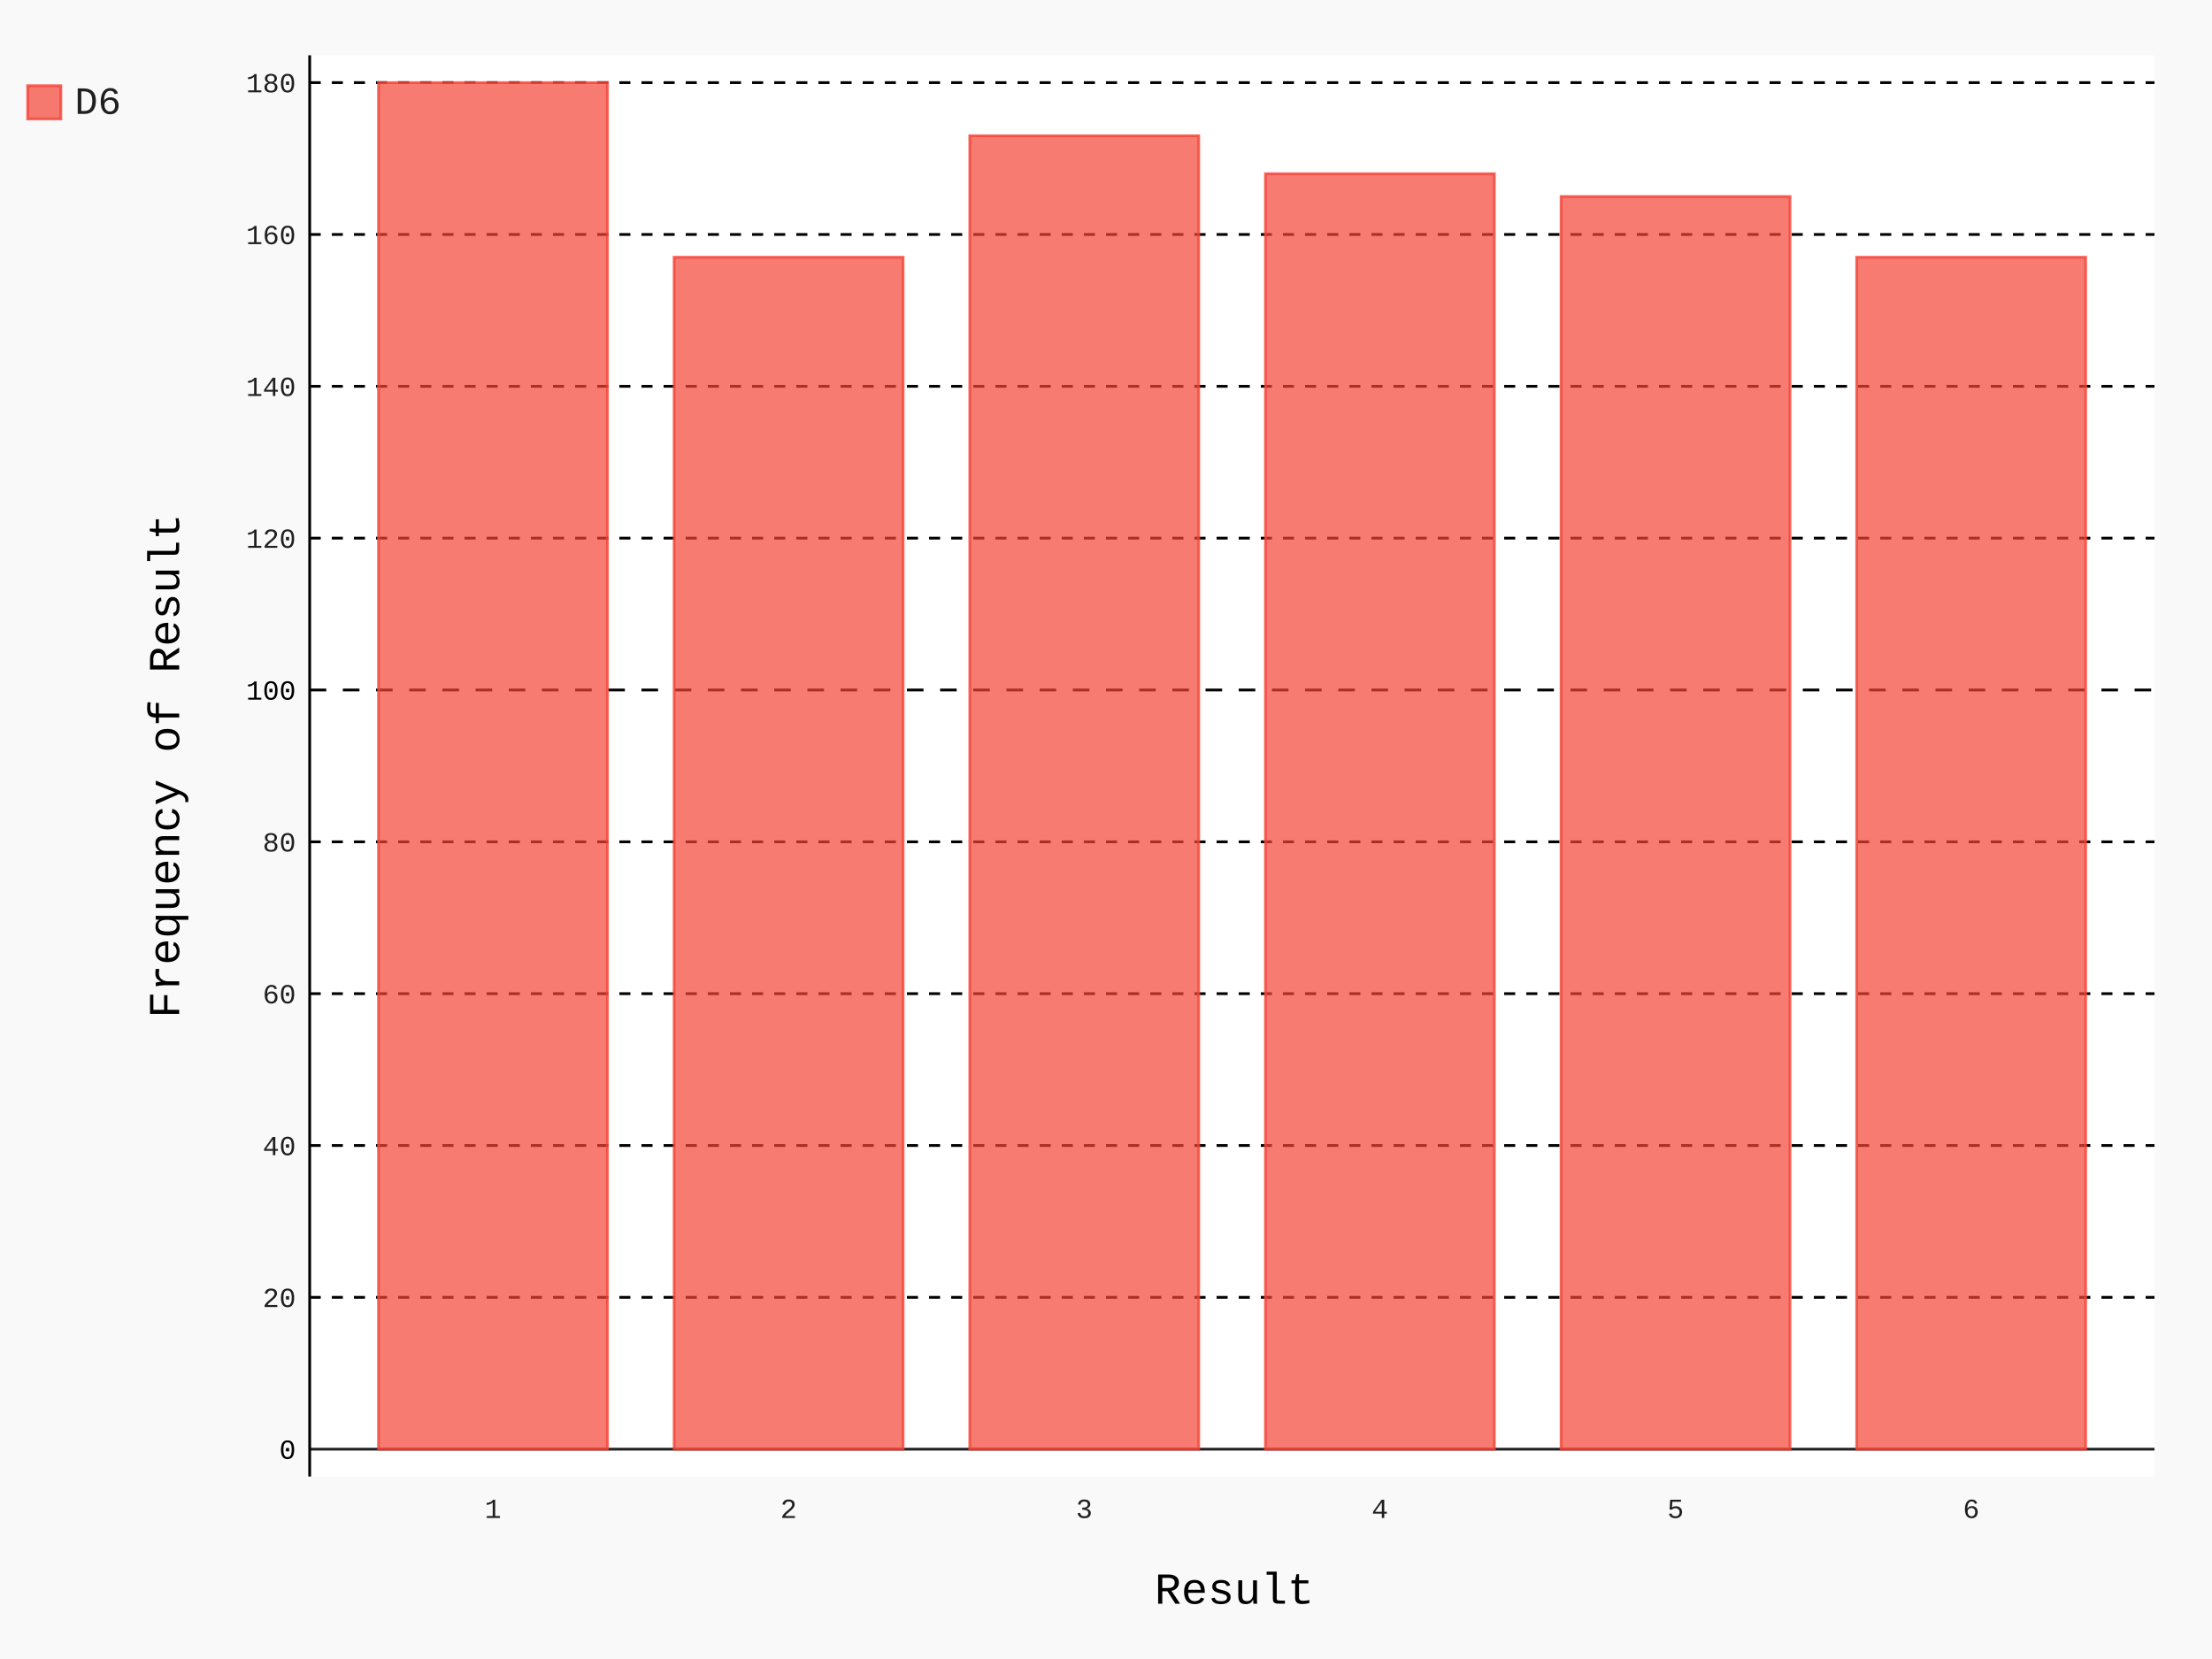
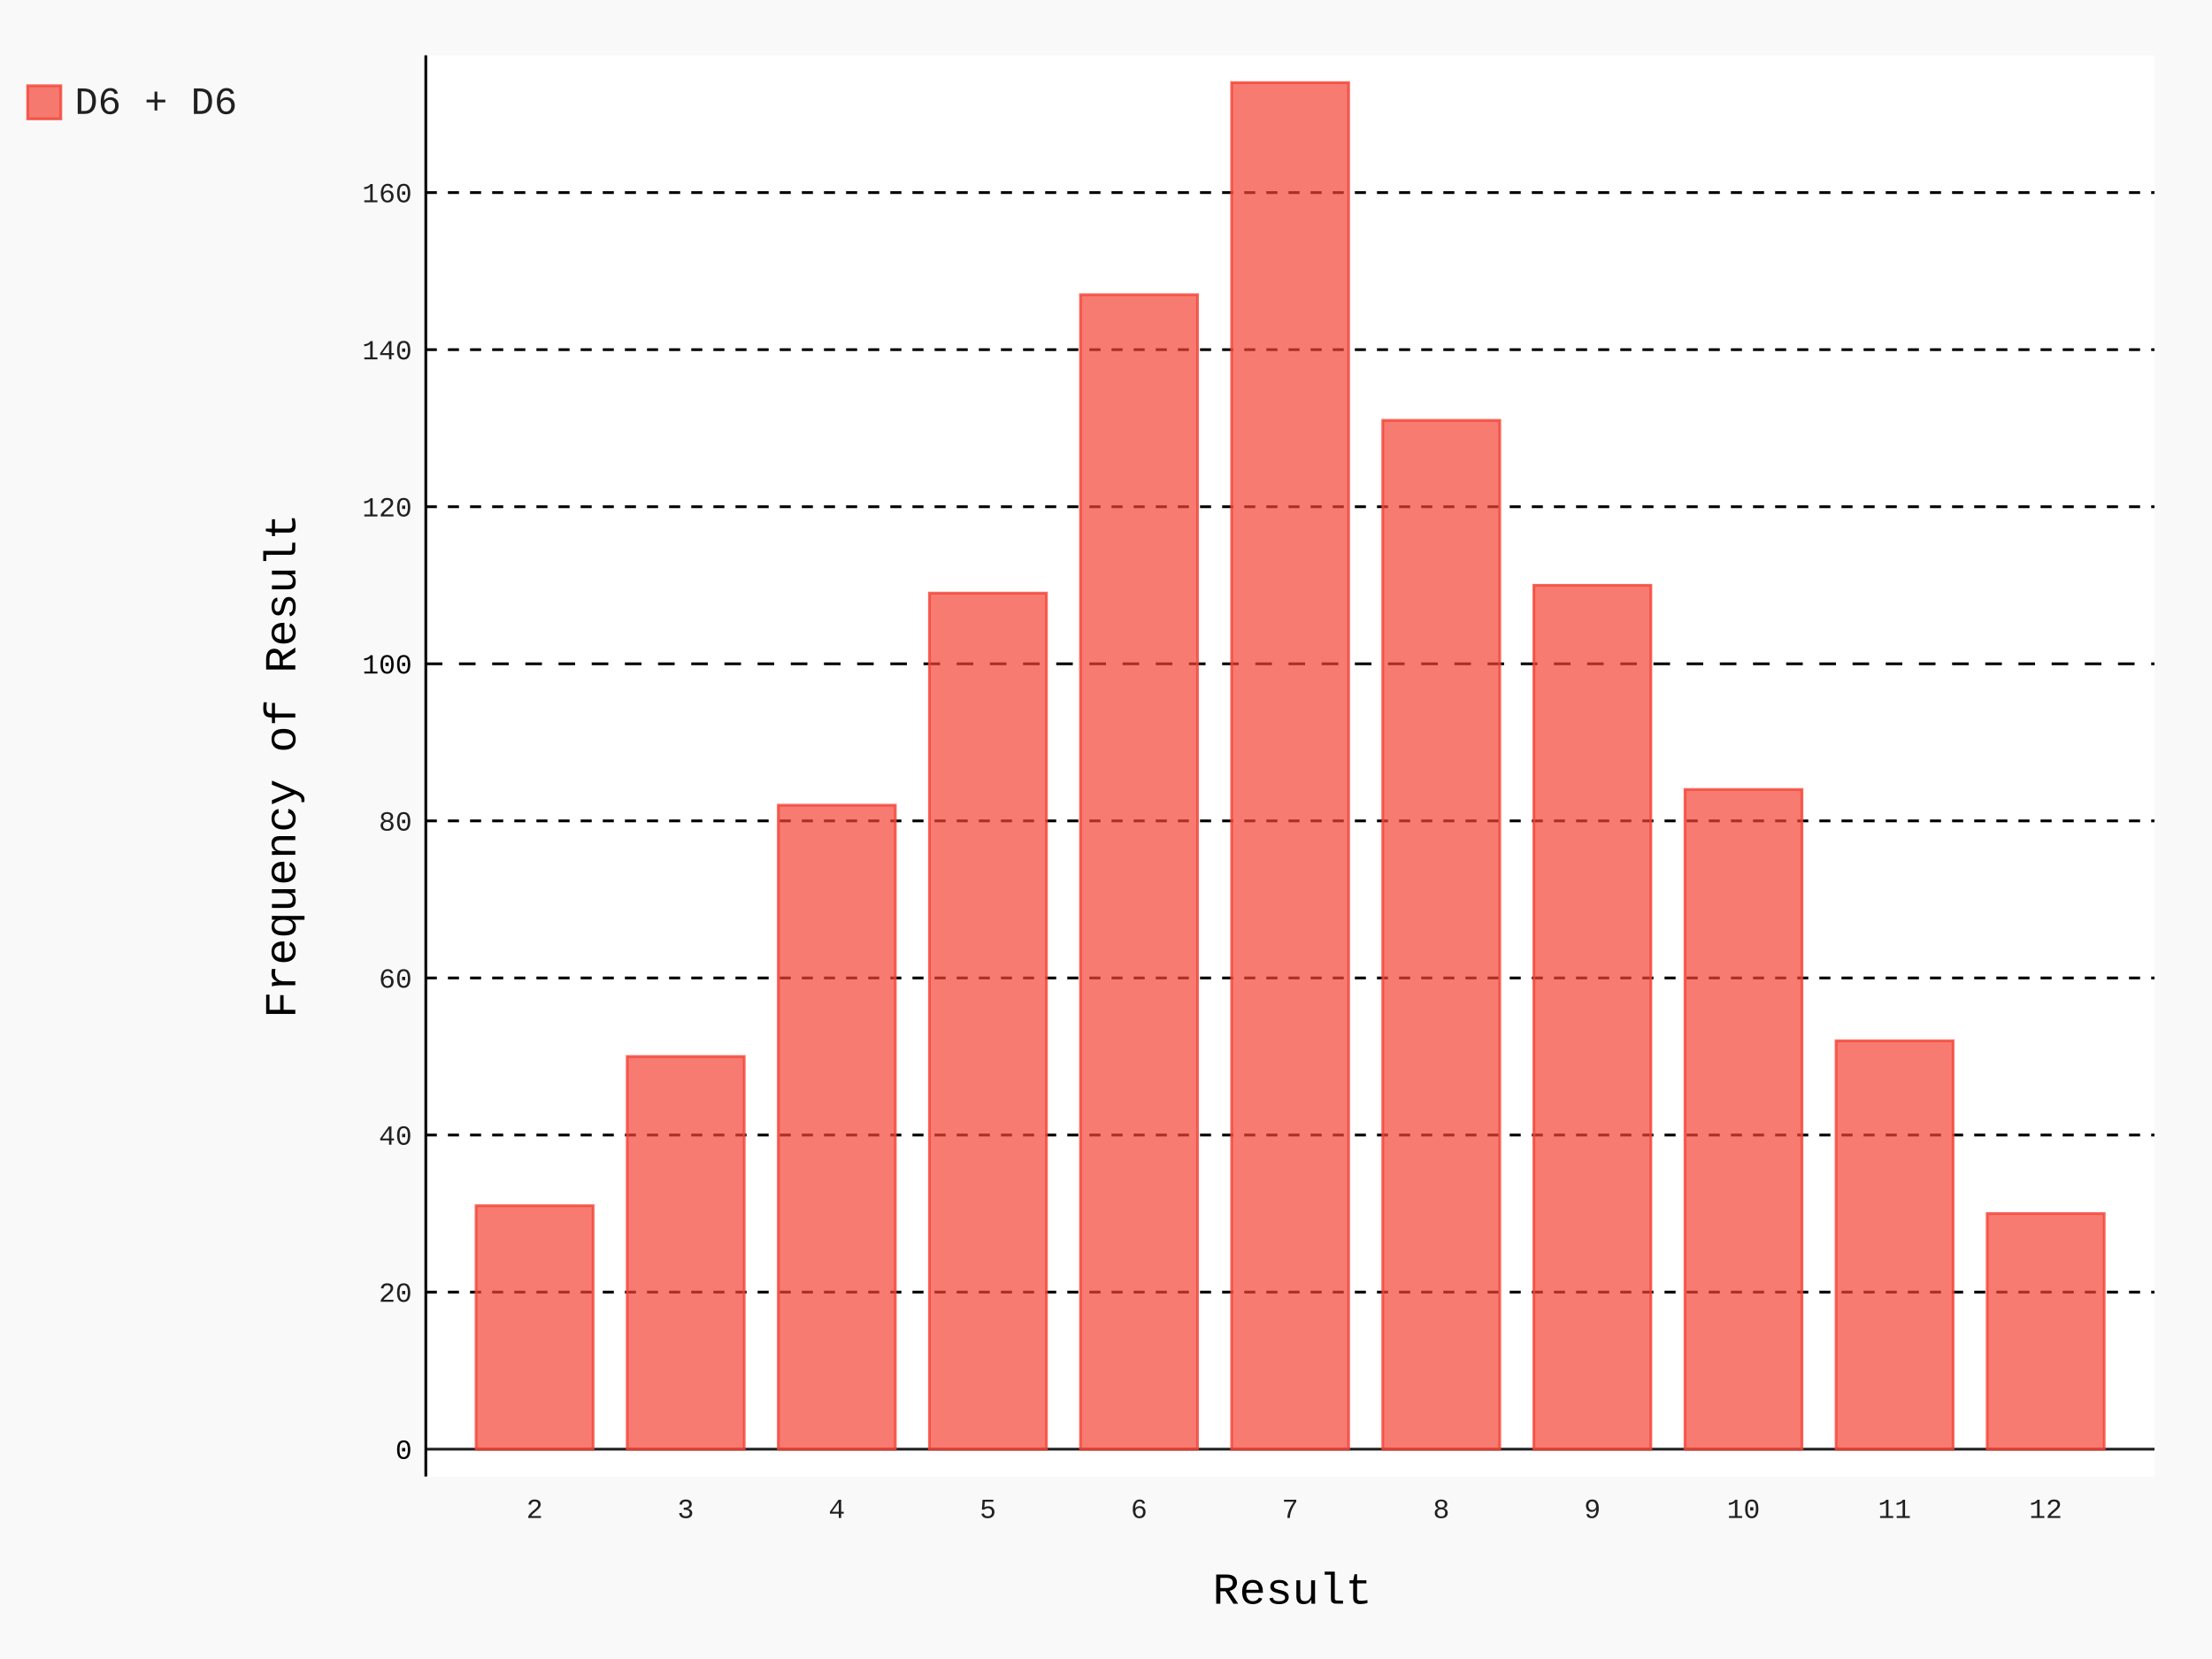
- <svg xmlns="http://www.w3.org/2000/svg" id="chart-5a8551c6-ef47-4065-a52c-cf9d00299de7" class="pygal-chart" viewBox="0 0 800 600">
+ <svg xmlns="http://www.w3.org/2000/svg" id="chart-4124ce3a-347a-4355-ae72-1b13f92923eb" class="pygal-chart" viewBox="0 0 800 600">
  <defs>
-     <style type="text/css">#chart-5a8551c6-ef47-4065-a52c-cf9d00299de7{-webkit-user-select:none;-webkit-font-smoothing:antialiased;font-family:Consolas,"Liberation Mono",Menlo,Courier,monospace}#chart-5a8551c6-ef47-4065-a52c-cf9d00299de7 .title{font-family:Consolas,"Liberation Mono",Menlo,Courier,monospace;font-size:16px}#chart-5a8551c6-ef47-4065-a52c-cf9d00299de7 .legends .legend text{font-family:Consolas,"Liberation Mono",Menlo,Courier,monospace;font-size:14px}#chart-5a8551c6-ef47-4065-a52c-cf9d00299de7 .axis text{font-family:Consolas,"Liberation Mono",Menlo,Courier,monospace;font-size:10px}#chart-5a8551c6-ef47-4065-a52c-cf9d00299de7 .axis text.major{font-family:Consolas,"Liberation Mono",Menlo,Courier,monospace;font-size:10px}#chart-5a8551c6-ef47-4065-a52c-cf9d00299de7 .text-overlay text.value{font-family:Consolas,"Liberation Mono",Menlo,Courier,monospace;font-size:16px}#chart-5a8551c6-ef47-4065-a52c-cf9d00299de7 .text-overlay text.label{font-family:Consolas,"Liberation Mono",Menlo,Courier,monospace;font-size:10px}#chart-5a8551c6-ef47-4065-a52c-cf9d00299de7 .tooltip{font-family:Consolas,"Liberation Mono",Menlo,Courier,monospace;font-size:14px}#chart-5a8551c6-ef47-4065-a52c-cf9d00299de7 text.no_data{font-family:Consolas,"Liberation Mono",Menlo,Courier,monospace;font-size:64px}
- #chart-5a8551c6-ef47-4065-a52c-cf9d00299de7{background-color:rgba(249,249,249,1)}#chart-5a8551c6-ef47-4065-a52c-cf9d00299de7 path,#chart-5a8551c6-ef47-4065-a52c-cf9d00299de7 line,#chart-5a8551c6-ef47-4065-a52c-cf9d00299de7 rect,#chart-5a8551c6-ef47-4065-a52c-cf9d00299de7 circle{-webkit-transition:150ms;-moz-transition:150ms;transition:150ms}#chart-5a8551c6-ef47-4065-a52c-cf9d00299de7 .graph &gt; .background{fill:rgba(249,249,249,1)}#chart-5a8551c6-ef47-4065-a52c-cf9d00299de7 .plot &gt; .background{fill:rgba(255,255,255,1)}#chart-5a8551c6-ef47-4065-a52c-cf9d00299de7 .graph{fill:rgba(0,0,0,.87)}#chart-5a8551c6-ef47-4065-a52c-cf9d00299de7 text.no_data{fill:rgba(0,0,0,1)}#chart-5a8551c6-ef47-4065-a52c-cf9d00299de7 .title{fill:rgba(0,0,0,1)}#chart-5a8551c6-ef47-4065-a52c-cf9d00299de7 .legends .legend text{fill:rgba(0,0,0,.87)}#chart-5a8551c6-ef47-4065-a52c-cf9d00299de7 .legends .legend:hover text{fill:rgba(0,0,0,1)}#chart-5a8551c6-ef47-4065-a52c-cf9d00299de7 .axis .line{stroke:rgba(0,0,0,1)}#chart-5a8551c6-ef47-4065-a52c-cf9d00299de7 .axis .guide.line{stroke:rgba(0,0,0,.54)}#chart-5a8551c6-ef47-4065-a52c-cf9d00299de7 .axis .major.line{stroke:rgba(0,0,0,.87)}#chart-5a8551c6-ef47-4065-a52c-cf9d00299de7 .axis text.major{fill:rgba(0,0,0,1)}#chart-5a8551c6-ef47-4065-a52c-cf9d00299de7 .axis.y .guides:hover .guide.line,#chart-5a8551c6-ef47-4065-a52c-cf9d00299de7 .line-graph .axis.x .guides:hover .guide.line,#chart-5a8551c6-ef47-4065-a52c-cf9d00299de7 .stackedline-graph .axis.x .guides:hover .guide.line,#chart-5a8551c6-ef47-4065-a52c-cf9d00299de7 .xy-graph .axis.x .guides:hover .guide.line{stroke:rgba(0,0,0,1)}#chart-5a8551c6-ef47-4065-a52c-cf9d00299de7 .axis .guides:hover text{fill:rgba(0,0,0,1)}#chart-5a8551c6-ef47-4065-a52c-cf9d00299de7 .reactive{fill-opacity:.7;stroke-opacity:.8;stroke-width:1}#chart-5a8551c6-ef47-4065-a52c-cf9d00299de7 .ci{stroke:rgba(0,0,0,.87)}#chart-5a8551c6-ef47-4065-a52c-cf9d00299de7 .reactive.active,#chart-5a8551c6-ef47-4065-a52c-cf9d00299de7 .active .reactive{fill-opacity:.8;stroke-opacity:.9;stroke-width:4}#chart-5a8551c6-ef47-4065-a52c-cf9d00299de7 .ci .reactive.active{stroke-width:1.5}#chart-5a8551c6-ef47-4065-a52c-cf9d00299de7 .series text{fill:rgba(0,0,0,1)}#chart-5a8551c6-ef47-4065-a52c-cf9d00299de7 .tooltip rect{fill:rgba(255,255,255,1);stroke:rgba(0,0,0,1);-webkit-transition:opacity 150ms;-moz-transition:opacity 150ms;transition:opacity 150ms}#chart-5a8551c6-ef47-4065-a52c-cf9d00299de7 .tooltip .label{fill:rgba(0,0,0,.87)}#chart-5a8551c6-ef47-4065-a52c-cf9d00299de7 .tooltip .label{fill:rgba(0,0,0,.87)}#chart-5a8551c6-ef47-4065-a52c-cf9d00299de7 .tooltip .legend{font-size:.8em;fill:rgba(0,0,0,.54)}#chart-5a8551c6-ef47-4065-a52c-cf9d00299de7 .tooltip .x_label{font-size:.6em;fill:rgba(0,0,0,1)}#chart-5a8551c6-ef47-4065-a52c-cf9d00299de7 .tooltip .xlink{font-size:.5em;text-decoration:underline}#chart-5a8551c6-ef47-4065-a52c-cf9d00299de7 .tooltip .value{font-size:1.5em}#chart-5a8551c6-ef47-4065-a52c-cf9d00299de7 .bound{font-size:.5em}#chart-5a8551c6-ef47-4065-a52c-cf9d00299de7 .max-value{font-size:.75em;fill:rgba(0,0,0,.54)}#chart-5a8551c6-ef47-4065-a52c-cf9d00299de7 .map-element{fill:rgba(255,255,255,1);stroke:rgba(0,0,0,.54) !important}#chart-5a8551c6-ef47-4065-a52c-cf9d00299de7 .map-element .reactive{fill-opacity:inherit;stroke-opacity:inherit}#chart-5a8551c6-ef47-4065-a52c-cf9d00299de7 .color-0,#chart-5a8551c6-ef47-4065-a52c-cf9d00299de7 .color-0 a:visited{stroke:#F44336;fill:#F44336}#chart-5a8551c6-ef47-4065-a52c-cf9d00299de7 .text-overlay .color-0 text{fill:black}
- #chart-5a8551c6-ef47-4065-a52c-cf9d00299de7 text.no_data{text-anchor:middle}#chart-5a8551c6-ef47-4065-a52c-cf9d00299de7 .guide.line{fill:none}#chart-5a8551c6-ef47-4065-a52c-cf9d00299de7 .centered{text-anchor:middle}#chart-5a8551c6-ef47-4065-a52c-cf9d00299de7 .title{text-anchor:middle}#chart-5a8551c6-ef47-4065-a52c-cf9d00299de7 .legends .legend text{fill-opacity:1}#chart-5a8551c6-ef47-4065-a52c-cf9d00299de7 .axis.x text{text-anchor:middle}#chart-5a8551c6-ef47-4065-a52c-cf9d00299de7 .axis.x:not(.web) text[transform]{text-anchor:start}#chart-5a8551c6-ef47-4065-a52c-cf9d00299de7 .axis.x:not(.web) text[transform].backwards{text-anchor:end}#chart-5a8551c6-ef47-4065-a52c-cf9d00299de7 .axis.y text{text-anchor:end}#chart-5a8551c6-ef47-4065-a52c-cf9d00299de7 .axis.y text[transform].backwards{text-anchor:start}#chart-5a8551c6-ef47-4065-a52c-cf9d00299de7 .axis.y2 text{text-anchor:start}#chart-5a8551c6-ef47-4065-a52c-cf9d00299de7 .axis.y2 text[transform].backwards{text-anchor:end}#chart-5a8551c6-ef47-4065-a52c-cf9d00299de7 .axis .guide.line{stroke-dasharray:4,4;stroke:black}#chart-5a8551c6-ef47-4065-a52c-cf9d00299de7 .axis .major.guide.line{stroke-dasharray:6,6;stroke:black}#chart-5a8551c6-ef47-4065-a52c-cf9d00299de7 .horizontal .axis.y .guide.line,#chart-5a8551c6-ef47-4065-a52c-cf9d00299de7 .horizontal .axis.y2 .guide.line,#chart-5a8551c6-ef47-4065-a52c-cf9d00299de7 .vertical .axis.x .guide.line{opacity:0}#chart-5a8551c6-ef47-4065-a52c-cf9d00299de7 .horizontal .axis.always_show .guide.line,#chart-5a8551c6-ef47-4065-a52c-cf9d00299de7 .vertical .axis.always_show .guide.line{opacity:1 !important}#chart-5a8551c6-ef47-4065-a52c-cf9d00299de7 .axis.y .guides:hover .guide.line,#chart-5a8551c6-ef47-4065-a52c-cf9d00299de7 .axis.y2 .guides:hover .guide.line,#chart-5a8551c6-ef47-4065-a52c-cf9d00299de7 .axis.x .guides:hover .guide.line{opacity:1}#chart-5a8551c6-ef47-4065-a52c-cf9d00299de7 .axis .guides:hover text{opacity:1}#chart-5a8551c6-ef47-4065-a52c-cf9d00299de7 .nofill{fill:none}#chart-5a8551c6-ef47-4065-a52c-cf9d00299de7 .subtle-fill{fill-opacity:.2}#chart-5a8551c6-ef47-4065-a52c-cf9d00299de7 .dot{stroke-width:1px;fill-opacity:1;stroke-opacity:1}#chart-5a8551c6-ef47-4065-a52c-cf9d00299de7 .dot.active{stroke-width:5px}#chart-5a8551c6-ef47-4065-a52c-cf9d00299de7 .dot.negative{fill:transparent}#chart-5a8551c6-ef47-4065-a52c-cf9d00299de7 text,#chart-5a8551c6-ef47-4065-a52c-cf9d00299de7 tspan{stroke:none !important}#chart-5a8551c6-ef47-4065-a52c-cf9d00299de7 .series text.active{opacity:1}#chart-5a8551c6-ef47-4065-a52c-cf9d00299de7 .tooltip rect{fill-opacity:.95;stroke-width:.5}#chart-5a8551c6-ef47-4065-a52c-cf9d00299de7 .tooltip text{fill-opacity:1}#chart-5a8551c6-ef47-4065-a52c-cf9d00299de7 .showable{visibility:hidden}#chart-5a8551c6-ef47-4065-a52c-cf9d00299de7 .showable.shown{visibility:visible}#chart-5a8551c6-ef47-4065-a52c-cf9d00299de7 .gauge-background{fill:rgba(229,229,229,1);stroke:none}#chart-5a8551c6-ef47-4065-a52c-cf9d00299de7 .bg-lines{stroke:rgba(249,249,249,1);stroke-width:2px}</style>
+     <style type="text/css">#chart-4124ce3a-347a-4355-ae72-1b13f92923eb{-webkit-user-select:none;-webkit-font-smoothing:antialiased;font-family:Consolas,"Liberation Mono",Menlo,Courier,monospace}#chart-4124ce3a-347a-4355-ae72-1b13f92923eb .title{font-family:Consolas,"Liberation Mono",Menlo,Courier,monospace;font-size:16px}#chart-4124ce3a-347a-4355-ae72-1b13f92923eb .legends .legend text{font-family:Consolas,"Liberation Mono",Menlo,Courier,monospace;font-size:14px}#chart-4124ce3a-347a-4355-ae72-1b13f92923eb .axis text{font-family:Consolas,"Liberation Mono",Menlo,Courier,monospace;font-size:10px}#chart-4124ce3a-347a-4355-ae72-1b13f92923eb .axis text.major{font-family:Consolas,"Liberation Mono",Menlo,Courier,monospace;font-size:10px}#chart-4124ce3a-347a-4355-ae72-1b13f92923eb .text-overlay text.value{font-family:Consolas,"Liberation Mono",Menlo,Courier,monospace;font-size:16px}#chart-4124ce3a-347a-4355-ae72-1b13f92923eb .text-overlay text.label{font-family:Consolas,"Liberation Mono",Menlo,Courier,monospace;font-size:10px}#chart-4124ce3a-347a-4355-ae72-1b13f92923eb .tooltip{font-family:Consolas,"Liberation Mono",Menlo,Courier,monospace;font-size:14px}#chart-4124ce3a-347a-4355-ae72-1b13f92923eb text.no_data{font-family:Consolas,"Liberation Mono",Menlo,Courier,monospace;font-size:64px}
+ #chart-4124ce3a-347a-4355-ae72-1b13f92923eb{background-color:rgba(249,249,249,1)}#chart-4124ce3a-347a-4355-ae72-1b13f92923eb path,#chart-4124ce3a-347a-4355-ae72-1b13f92923eb line,#chart-4124ce3a-347a-4355-ae72-1b13f92923eb rect,#chart-4124ce3a-347a-4355-ae72-1b13f92923eb circle{-webkit-transition:150ms;-moz-transition:150ms;transition:150ms}#chart-4124ce3a-347a-4355-ae72-1b13f92923eb .graph &gt; .background{fill:rgba(249,249,249,1)}#chart-4124ce3a-347a-4355-ae72-1b13f92923eb .plot &gt; .background{fill:rgba(255,255,255,1)}#chart-4124ce3a-347a-4355-ae72-1b13f92923eb .graph{fill:rgba(0,0,0,.87)}#chart-4124ce3a-347a-4355-ae72-1b13f92923eb text.no_data{fill:rgba(0,0,0,1)}#chart-4124ce3a-347a-4355-ae72-1b13f92923eb .title{fill:rgba(0,0,0,1)}#chart-4124ce3a-347a-4355-ae72-1b13f92923eb .legends .legend text{fill:rgba(0,0,0,.87)}#chart-4124ce3a-347a-4355-ae72-1b13f92923eb .legends .legend:hover text{fill:rgba(0,0,0,1)}#chart-4124ce3a-347a-4355-ae72-1b13f92923eb .axis .line{stroke:rgba(0,0,0,1)}#chart-4124ce3a-347a-4355-ae72-1b13f92923eb .axis .guide.line{stroke:rgba(0,0,0,.54)}#chart-4124ce3a-347a-4355-ae72-1b13f92923eb .axis .major.line{stroke:rgba(0,0,0,.87)}#chart-4124ce3a-347a-4355-ae72-1b13f92923eb .axis text.major{fill:rgba(0,0,0,1)}#chart-4124ce3a-347a-4355-ae72-1b13f92923eb .axis.y .guides:hover .guide.line,#chart-4124ce3a-347a-4355-ae72-1b13f92923eb .line-graph .axis.x .guides:hover .guide.line,#chart-4124ce3a-347a-4355-ae72-1b13f92923eb .stackedline-graph .axis.x .guides:hover .guide.line,#chart-4124ce3a-347a-4355-ae72-1b13f92923eb .xy-graph .axis.x .guides:hover .guide.line{stroke:rgba(0,0,0,1)}#chart-4124ce3a-347a-4355-ae72-1b13f92923eb .axis .guides:hover text{fill:rgba(0,0,0,1)}#chart-4124ce3a-347a-4355-ae72-1b13f92923eb .reactive{fill-opacity:.7;stroke-opacity:.8;stroke-width:1}#chart-4124ce3a-347a-4355-ae72-1b13f92923eb .ci{stroke:rgba(0,0,0,.87)}#chart-4124ce3a-347a-4355-ae72-1b13f92923eb .reactive.active,#chart-4124ce3a-347a-4355-ae72-1b13f92923eb .active .reactive{fill-opacity:.8;stroke-opacity:.9;stroke-width:4}#chart-4124ce3a-347a-4355-ae72-1b13f92923eb .ci .reactive.active{stroke-width:1.5}#chart-4124ce3a-347a-4355-ae72-1b13f92923eb .series text{fill:rgba(0,0,0,1)}#chart-4124ce3a-347a-4355-ae72-1b13f92923eb .tooltip rect{fill:rgba(255,255,255,1);stroke:rgba(0,0,0,1);-webkit-transition:opacity 150ms;-moz-transition:opacity 150ms;transition:opacity 150ms}#chart-4124ce3a-347a-4355-ae72-1b13f92923eb .tooltip .label{fill:rgba(0,0,0,.87)}#chart-4124ce3a-347a-4355-ae72-1b13f92923eb .tooltip .label{fill:rgba(0,0,0,.87)}#chart-4124ce3a-347a-4355-ae72-1b13f92923eb .tooltip .legend{font-size:.8em;fill:rgba(0,0,0,.54)}#chart-4124ce3a-347a-4355-ae72-1b13f92923eb .tooltip .x_label{font-size:.6em;fill:rgba(0,0,0,1)}#chart-4124ce3a-347a-4355-ae72-1b13f92923eb .tooltip .xlink{font-size:.5em;text-decoration:underline}#chart-4124ce3a-347a-4355-ae72-1b13f92923eb .tooltip .value{font-size:1.5em}#chart-4124ce3a-347a-4355-ae72-1b13f92923eb .bound{font-size:.5em}#chart-4124ce3a-347a-4355-ae72-1b13f92923eb .max-value{font-size:.75em;fill:rgba(0,0,0,.54)}#chart-4124ce3a-347a-4355-ae72-1b13f92923eb .map-element{fill:rgba(255,255,255,1);stroke:rgba(0,0,0,.54) !important}#chart-4124ce3a-347a-4355-ae72-1b13f92923eb .map-element .reactive{fill-opacity:inherit;stroke-opacity:inherit}#chart-4124ce3a-347a-4355-ae72-1b13f92923eb .color-0,#chart-4124ce3a-347a-4355-ae72-1b13f92923eb .color-0 a:visited{stroke:#F44336;fill:#F44336}#chart-4124ce3a-347a-4355-ae72-1b13f92923eb .text-overlay .color-0 text{fill:black}
+ #chart-4124ce3a-347a-4355-ae72-1b13f92923eb text.no_data{text-anchor:middle}#chart-4124ce3a-347a-4355-ae72-1b13f92923eb .guide.line{fill:none}#chart-4124ce3a-347a-4355-ae72-1b13f92923eb .centered{text-anchor:middle}#chart-4124ce3a-347a-4355-ae72-1b13f92923eb .title{text-anchor:middle}#chart-4124ce3a-347a-4355-ae72-1b13f92923eb .legends .legend text{fill-opacity:1}#chart-4124ce3a-347a-4355-ae72-1b13f92923eb .axis.x text{text-anchor:middle}#chart-4124ce3a-347a-4355-ae72-1b13f92923eb .axis.x:not(.web) text[transform]{text-anchor:start}#chart-4124ce3a-347a-4355-ae72-1b13f92923eb .axis.x:not(.web) text[transform].backwards{text-anchor:end}#chart-4124ce3a-347a-4355-ae72-1b13f92923eb .axis.y text{text-anchor:end}#chart-4124ce3a-347a-4355-ae72-1b13f92923eb .axis.y text[transform].backwards{text-anchor:start}#chart-4124ce3a-347a-4355-ae72-1b13f92923eb .axis.y2 text{text-anchor:start}#chart-4124ce3a-347a-4355-ae72-1b13f92923eb .axis.y2 text[transform].backwards{text-anchor:end}#chart-4124ce3a-347a-4355-ae72-1b13f92923eb .axis .guide.line{stroke-dasharray:4,4;stroke:black}#chart-4124ce3a-347a-4355-ae72-1b13f92923eb .axis .major.guide.line{stroke-dasharray:6,6;stroke:black}#chart-4124ce3a-347a-4355-ae72-1b13f92923eb .horizontal .axis.y .guide.line,#chart-4124ce3a-347a-4355-ae72-1b13f92923eb .horizontal .axis.y2 .guide.line,#chart-4124ce3a-347a-4355-ae72-1b13f92923eb .vertical .axis.x .guide.line{opacity:0}#chart-4124ce3a-347a-4355-ae72-1b13f92923eb .horizontal .axis.always_show .guide.line,#chart-4124ce3a-347a-4355-ae72-1b13f92923eb .vertical .axis.always_show .guide.line{opacity:1 !important}#chart-4124ce3a-347a-4355-ae72-1b13f92923eb .axis.y .guides:hover .guide.line,#chart-4124ce3a-347a-4355-ae72-1b13f92923eb .axis.y2 .guides:hover .guide.line,#chart-4124ce3a-347a-4355-ae72-1b13f92923eb .axis.x .guides:hover .guide.line{opacity:1}#chart-4124ce3a-347a-4355-ae72-1b13f92923eb .axis .guides:hover text{opacity:1}#chart-4124ce3a-347a-4355-ae72-1b13f92923eb .nofill{fill:none}#chart-4124ce3a-347a-4355-ae72-1b13f92923eb .subtle-fill{fill-opacity:.2}#chart-4124ce3a-347a-4355-ae72-1b13f92923eb .dot{stroke-width:1px;fill-opacity:1;stroke-opacity:1}#chart-4124ce3a-347a-4355-ae72-1b13f92923eb .dot.active{stroke-width:5px}#chart-4124ce3a-347a-4355-ae72-1b13f92923eb .dot.negative{fill:transparent}#chart-4124ce3a-347a-4355-ae72-1b13f92923eb text,#chart-4124ce3a-347a-4355-ae72-1b13f92923eb tspan{stroke:none !important}#chart-4124ce3a-347a-4355-ae72-1b13f92923eb .series text.active{opacity:1}#chart-4124ce3a-347a-4355-ae72-1b13f92923eb .tooltip rect{fill-opacity:.95;stroke-width:.5}#chart-4124ce3a-347a-4355-ae72-1b13f92923eb .tooltip text{fill-opacity:1}#chart-4124ce3a-347a-4355-ae72-1b13f92923eb .showable{visibility:hidden}#chart-4124ce3a-347a-4355-ae72-1b13f92923eb .showable.shown{visibility:visible}#chart-4124ce3a-347a-4355-ae72-1b13f92923eb .gauge-background{fill:rgba(229,229,229,1);stroke:none}#chart-4124ce3a-347a-4355-ae72-1b13f92923eb .bg-lines{stroke:rgba(249,249,249,1);stroke-width:2px}</style>
  </defs>
  <g class="graph bar-graph vertical">
    <rect x="0" y="0" width="800" height="600" class="background" />
-     <g transform="translate(112, 20)" class="plot">
-       <rect x="0" y="0" width="667.2" height="514" class="background" />
+     <g transform="translate(154, 20)" class="plot">
+       <rect x="0" y="0" width="625.2" height="514" class="background" />
      <g class="axis y always_show">
        <g class="guides">
-           <path d="M0 504.115 h667.2" class="axis major line" />
+           <path d="M0 504.115 h625.2" class="axis major line" />
          <text x="-5" y="507.615" class="major">0</text>
        </g>
        <g class="guides">
-           <path d="M0 449.201 h667.2" class="guide line" />
-           <text x="-5" y="452.701" class="">20</text>
+           <path d="M0 447.307 h625.2" class="guide line" />
+           <text x="-5" y="450.807" class="">20</text>
        </g>
        <g class="guides">
-           <path d="M0 394.286 h667.2" class="guide line" />
-           <text x="-5" y="397.786" class="">40</text>
+           <path d="M0 390.499 h625.2" class="guide line" />
+           <text x="-5" y="393.999" class="">40</text>
        </g>
        <g class="guides">
-           <path d="M0 339.372 h667.2" class="guide line" />
-           <text x="-5" y="342.872" class="">60</text>
+           <path d="M0 333.691 h625.2" class="guide line" />
+           <text x="-5" y="337.191" class="">60</text>
        </g>
        <g class="guides">
-           <path d="M0 284.457 h667.2" class="guide line" />
-           <text x="-5" y="287.957" class="">80</text>
+           <path d="M0 276.883 h625.2" class="guide line" />
+           <text x="-5" y="280.383" class="">80</text>
        </g>
        <g class="guides">
-           <path d="M0 229.543 h667.2" class="major guide line" />
-           <text x="-5" y="233.043" class="major">100</text>
+           <path d="M0 220.075 h625.2" class="major guide line" />
+           <text x="-5" y="223.575" class="major">100</text>
        </g>
        <g class="guides">
-           <path d="M0 174.628 h667.2" class="guide line" />
-           <text x="-5" y="178.128" class="">120</text>
+           <path d="M0 163.267 h625.2" class="guide line" />
+           <text x="-5" y="166.767" class="">120</text>
        </g>
        <g class="guides">
-           <path d="M0 119.714 h667.2" class="guide line" />
-           <text x="-5" y="123.214" class="">140</text>
+           <path d="M0 106.458 h625.2" class="guide line" />
+           <text x="-5" y="109.958" class="">140</text>
        </g>
        <g class="guides">
-           <path d="M0 64.799 h667.2" class="guide line" />
-           <text x="-5" y="68.299" class="">160</text>
-         </g>
-         <g class="guides">
-           <path d="M0 9.885 h667.2" class="guide line" />
-           <text x="-5" y="13.385" class="">180</text>
+           <path d="M0 49.65 h625.2" class="guide line" />
+           <text x="-5" y="53.15" class="">160</text>
        </g>
      </g>
      <g class="axis x">
        <path d="M0 0 v514" class="line" />
        <g class="guides">
-           <path d="M66.292 0 v514" class="guide line" />
-           <text x="66.292" y="529.0" class="">1</text>
+           <path d="M39.348 0 v514" class="guide line" />
+           <text x="39.348" y="529.0" class="">2</text>
        </g>
        <g class="guides">
-           <path d="M173.215 0 v514" class="guide line" />
-           <text x="173.215" y="529.0" class="">2</text>
+           <path d="M93.999 0 v514" class="guide line" />
+           <text x="93.999" y="529.0" class="">3</text>
        </g>
        <g class="guides">
-           <path d="M280.138 0 v514" class="guide line" />
-           <text x="280.138" y="529.0" class="">3</text>
+           <path d="M148.649 0 v514" class="guide line" />
+           <text x="148.649" y="529.0" class="">4</text>
        </g>
        <g class="guides">
-           <path d="M387.062 0 v514" class="guide line" />
-           <text x="387.062" y="529.0" class="">4</text>
+           <path d="M203.299 0 v514" class="guide line" />
+           <text x="203.299" y="529.0" class="">5</text>
        </g>
        <g class="guides">
-           <path d="M493.985 0 v514" class="guide line" />
-           <text x="493.985" y="529.0" class="">5</text>
+           <path d="M257.95 0 v514" class="guide line" />
+           <text x="257.95" y="529.0" class="">6</text>
        </g>
        <g class="guides">
-           <path d="M600.908 0 v514" class="guide line" />
-           <text x="600.908" y="529.0" class="">6</text>
+           <path d="M312.6 0 v514" class="guide line" />
+           <text x="312.6" y="529.0" class="">7</text>
+         </g>
+         <g class="guides">
+           <path d="M367.25 0 v514" class="guide line" />
+           <text x="367.25" y="529.0" class="">8</text>
+         </g>
+         <g class="guides">
+           <path d="M421.901 0 v514" class="guide line" />
+           <text x="421.901" y="529.0" class="">9</text>
+         </g>
+         <g class="guides">
+           <path d="M476.551 0 v514" class="guide line" />
+           <text x="476.551" y="529.0" class="">10</text>
+         </g>
+         <g class="guides">
+           <path d="M531.201 0 v514" class="guide line" />
+           <text x="531.201" y="529.0" class="">11</text>
+         </g>
+         <g class="guides">
+           <path d="M585.852 0 v514" class="guide line" />
+           <text x="585.852" y="529.0" class="">12</text>
        </g>
      </g>
      <g class="series serie-0 color-0">
        <g class="bars">
          <g class="bar">
-             <rect x="24.892" y="9.885" rx="0" ry="0" width="82.801" height="494.231" class="rect reactive tooltip-trigger" />
+             <rect x="18.188" y="416.063" rx="0" ry="0" width="42.321" height="88.053" class="rect reactive tooltip-trigger" />
          </g>
          <g class="bar">
-             <rect x="131.815" y="73.036" rx="0" ry="0" width="82.801" height="431.079" class="rect reactive tooltip-trigger" />
+             <rect x="72.838" y="362.095" rx="0" ry="0" width="42.321" height="142.02" class="rect reactive tooltip-trigger" />
          </g>
          <g class="bar">
-             <rect x="238.738" y="29.105" rx="0" ry="0" width="82.801" height="475.011" class="rect reactive tooltip-trigger" />
+             <rect x="127.488" y="271.202" rx="0" ry="0" width="42.321" height="232.913" class="rect reactive tooltip-trigger" />
          </g>
          <g class="bar">
-             <rect x="345.661" y="42.833" rx="0" ry="0" width="82.801" height="461.282" class="rect reactive tooltip-trigger" />
+             <rect x="182.139" y="194.511" rx="0" ry="0" width="42.321" height="309.604" class="rect reactive tooltip-trigger" />
          </g>
          <g class="bar">
-             <rect x="452.584" y="51.071" rx="0" ry="0" width="82.801" height="453.045" class="rect reactive tooltip-trigger" />
+             <rect x="236.789" y="86.576" rx="0" ry="0" width="42.321" height="417.54" class="rect reactive tooltip-trigger" />
          </g>
          <g class="bar">
-             <rect x="559.507" y="73.036" rx="0" ry="0" width="82.801" height="431.079" class="rect reactive tooltip-trigger" />
+             <rect x="291.439" y="9.885" rx="0" ry="0" width="42.321" height="494.231" class="rect reactive tooltip-trigger" />
+           </g>
+           <g class="bar">
+             <rect x="346.09" y="132.022" rx="0" ry="0" width="42.321" height="372.093" class="rect reactive tooltip-trigger" />
+           </g>
+           <g class="bar">
+             <rect x="400.74" y="191.671" rx="0" ry="0" width="42.321" height="312.445" class="rect reactive tooltip-trigger" />
+           </g>
+           <g class="bar">
+             <rect x="455.39" y="265.521" rx="0" ry="0" width="42.321" height="238.594" class="rect reactive tooltip-trigger" />
+           </g>
+           <g class="bar">
+             <rect x="510.041" y="356.414" rx="0" ry="0" width="42.321" height="147.701" class="rect reactive tooltip-trigger" />
+           </g>
+           <g class="bar">
+             <rect x="564.691" y="418.903" rx="0" ry="0" width="42.321" height="85.212" class="rect reactive tooltip-trigger" />
          </g>
        </g>
      </g>
    </g>
    <g class="titles">
-       <text x="446.4" y="580" class="title">Result</text>
-       <text x="38.8" y="303.0" class="title" transform="rotate(-90 38.8 277)">Frequency of Result</text>
+       <text x="467.4" y="580" class="title">Result</text>
+       <text x="80.8" y="303.0" class="title" transform="rotate(-90 80.8 277)">Frequency of Result</text>
    </g>
-     <g transform="translate(112, 20)" class="plot overlay">
+     <g transform="translate(154, 20)" class="plot overlay">
      <g class="series serie-0 color-0" />
    </g>
-     <g transform="translate(112, 20)" class="plot text-overlay">
+     <g transform="translate(154, 20)" class="plot text-overlay">
      <g class="series serie-0 color-0" />
    </g>
-     <g transform="translate(112, 20)" class="plot tooltip-overlay">
+     <g transform="translate(154, 20)" class="plot tooltip-overlay">
      <g transform="translate(0 0)" style="opacity: 0" class="tooltip">
        <rect rx="0" ry="0" width="0" height="0" class="tooltip-box" />
        <g class="text" />
      </g>
    </g>
    <g transform="translate(10, 30)" class="legends">
      <g id="activate-serie-0" class="legend reactive activate-serie">
        <rect x="0.0" y="1.0" width="12" height="12" class="color-0 reactive" />
-         <text x="17.0" y="11.2">D6</text>
+         <text x="17.0" y="11.2">D6 + D6</text>
      </g>
    </g>
    <g transform="translate(790, 30)" class="legends" />
  </g>
</svg>
